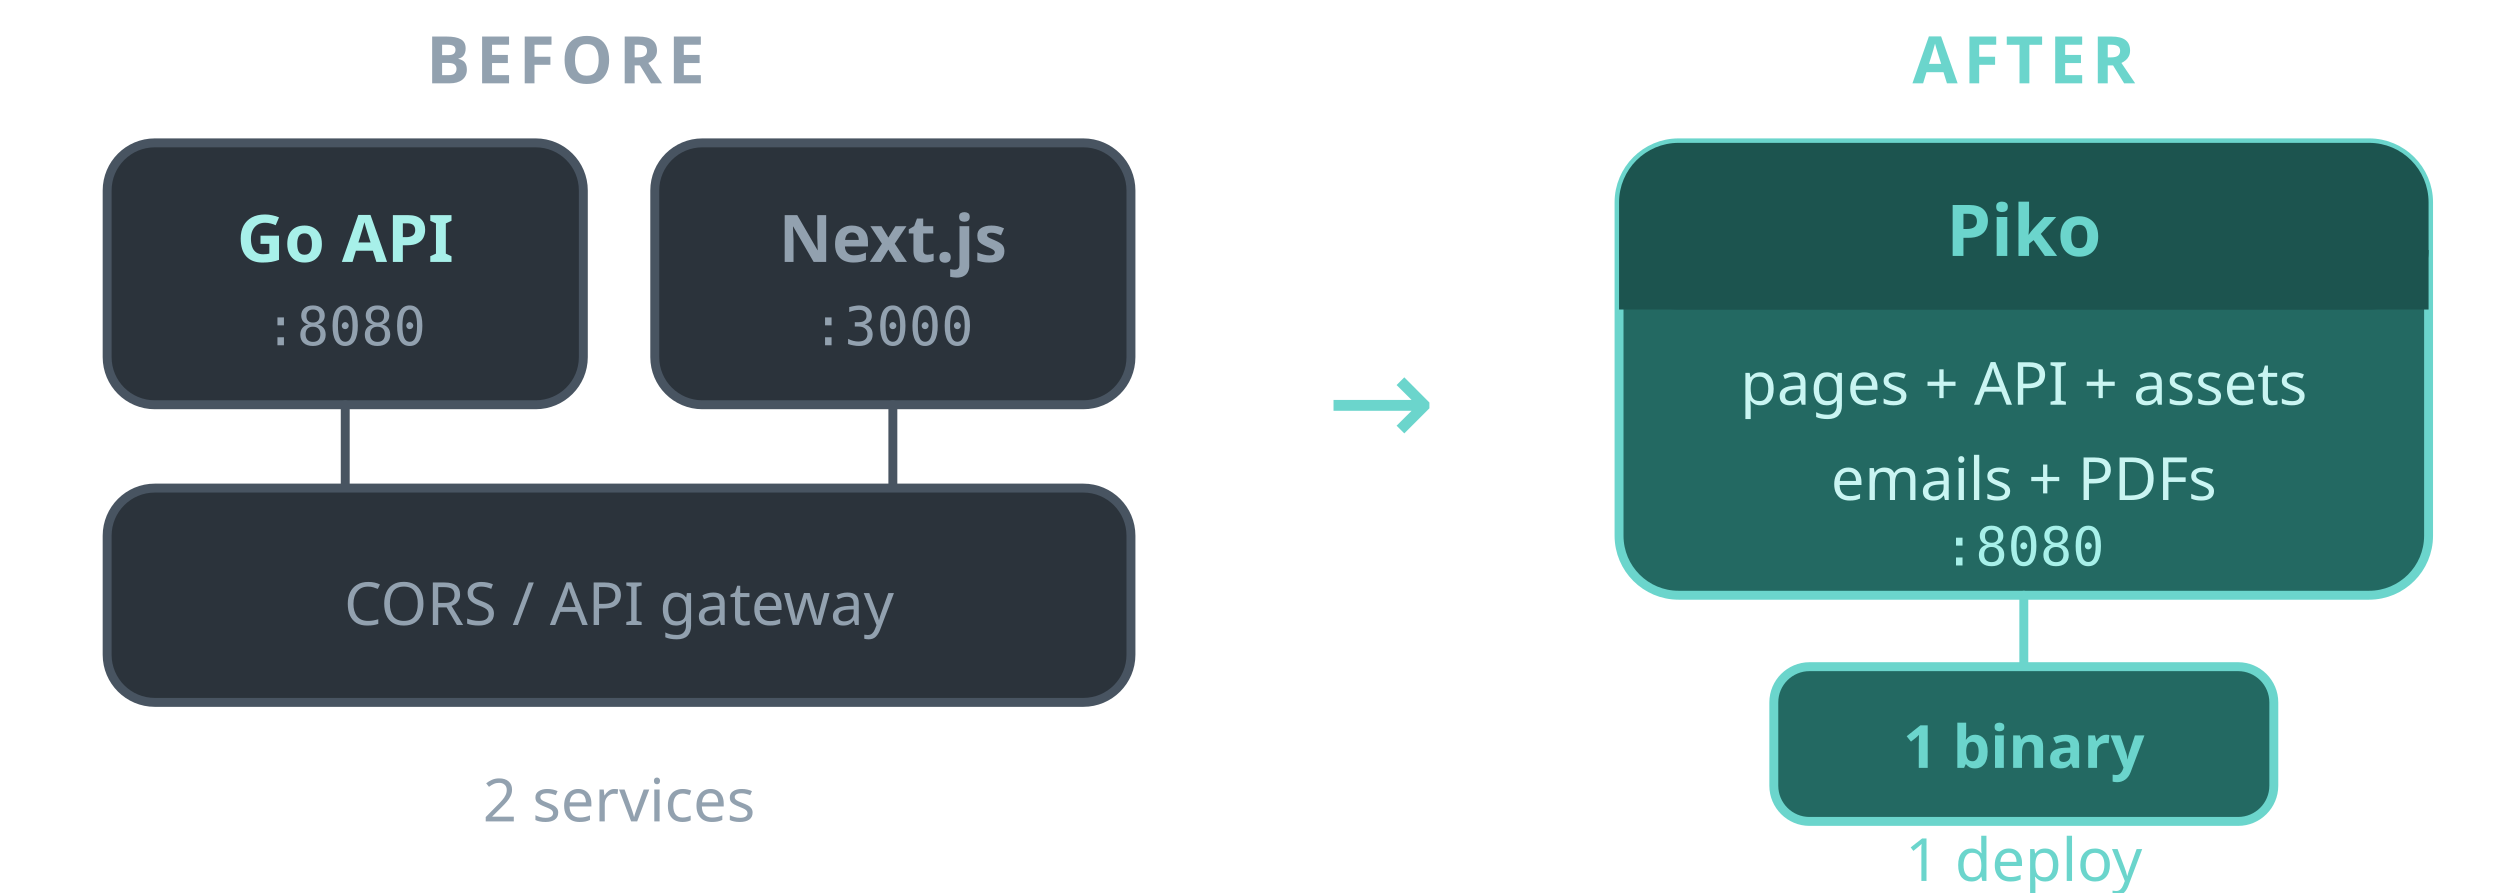
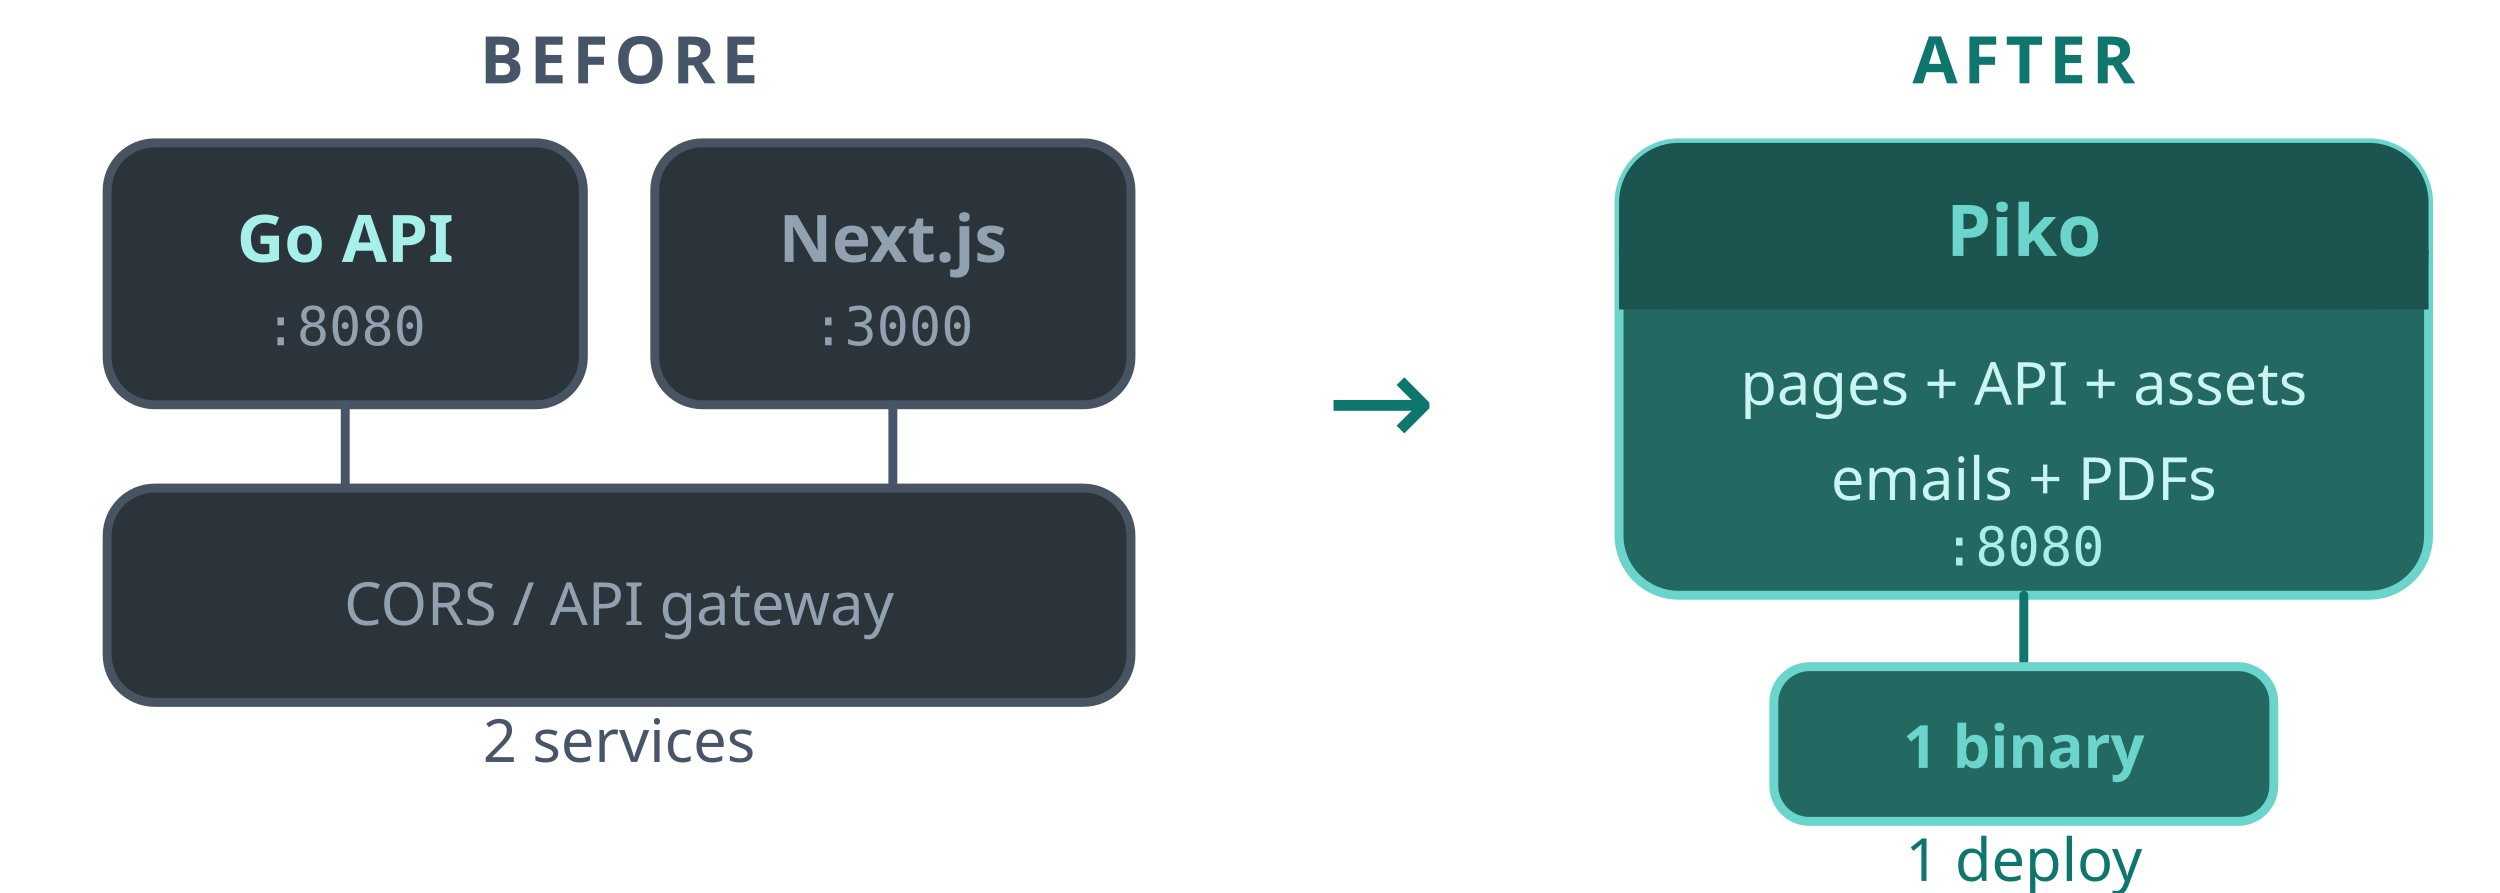
- <svg xmlns="http://www.w3.org/2000/svg" viewBox="0 0 420 150" fill="none">
-   <text x="95" y="14" text-anchor="middle" fill="#92A1AF" font-family="system-ui, sans-serif" font-size="11" font-weight="600" letter-spacing="1">BEFORE</text>
+ <svg xmlns="http://www.w3.org/2000/svg" viewBox="0 0 420 150" fill="none" role="img" aria-labelledby="one-binary-title one-binary-desc">
+   <text x="104" y="14" text-anchor="middle" fill="#475569" font-family="system-ui, sans-serif" font-size="11" font-weight="600" letter-spacing="1">BEFORE</text>
  <g>
    <rect x="18" y="24" width="80" height="44" rx="8" fill="#2B333B" stroke="#485461" stroke-width="1.5" />
    <text x="58" y="44" text-anchor="middle" fill="#A7F0E9" font-family="system-ui, sans-serif" font-size="11" font-weight="600">Go API</text>
    <text x="58" y="58" text-anchor="middle" fill="#92A1AF" font-family="monospace" font-size="9">:8080</text>
  </g>
  <g>
    <rect x="110" y="24" width="80" height="44" rx="8" fill="#2B333B" stroke="#485461" stroke-width="1.5" />
    <text x="150" y="44" text-anchor="middle" fill="#92A1AF" font-family="system-ui, sans-serif" font-size="11" font-weight="600">Next.js</text>
    <text x="150" y="58" text-anchor="middle" fill="#92A1AF" font-family="monospace" font-size="9">:3000</text>
  </g>
-   <line x1="58" y1="68" x2="58" y2="82" stroke="#485461" stroke-width="1.5" stroke-linecap="round" />
-   <line x1="150" y1="68" x2="150" y2="82" stroke="#485461" stroke-width="1.5" stroke-linecap="round" />
+   <line x1="58" y1="68" x2="58" y2="82" stroke="#475569" stroke-width="1.5" stroke-linecap="round" />
+   <line x1="150" y1="68" x2="150" y2="82" stroke="#475569" stroke-width="1.5" stroke-linecap="round" />
  <g>
    <rect x="18" y="82" width="172" height="36" rx="8" fill="#2B333B" stroke="#485461" stroke-width="1.5" />
    <text x="104" y="105" text-anchor="middle" fill="#92A1AF" font-family="system-ui, sans-serif" font-size="10">CORS / API gateway</text>
  </g>
-   <text x="104" y="138" text-anchor="middle" fill="#92A1AF" font-family="system-ui, sans-serif" font-size="10">2 services</text>
-   <text x="232" y="75" text-anchor="middle" fill="#6BD5CC" font-family="system-ui, sans-serif" font-size="22">→</text>
-   <text x="340" y="14" text-anchor="middle" fill="#6BD5CC" font-family="system-ui, sans-serif" font-size="11" font-weight="600" letter-spacing="1">AFTER</text>
+   <text x="104" y="128" text-anchor="middle" fill="#475569" font-family="system-ui, sans-serif" font-size="10">2 services</text>
+   <text x="232" y="75" text-anchor="middle" fill="#0F766E" font-family="system-ui, sans-serif" font-size="22">→</text>
+   <text x="340" y="14" text-anchor="middle" fill="#0F766E" font-family="system-ui, sans-serif" font-size="11" font-weight="600" letter-spacing="1">AFTER</text>
  <g>
    <rect x="272" y="24" width="136" height="76" rx="10" fill="#236962" stroke="#6BD5CC" stroke-width="1.5" />
    <rect x="272" y="24" width="136" height="28" rx="10" fill="#1C544F" />
    <rect x="272" y="42" width="136" height="10" fill="#1C544F" />
    <text x="340" y="43" text-anchor="middle" fill="#6BD5CC" font-family="system-ui, sans-serif" font-size="12" font-weight="700">Piko</text>
    <text x="340" y="68" text-anchor="middle" fill="#C9F5F2" font-family="system-ui, sans-serif" font-size="10">pages + API + assets</text>
    <text x="340" y="84" text-anchor="middle" fill="#C9F5F2" font-family="system-ui, sans-serif" font-size="10">emails + PDFs</text>
    <text x="340" y="95" text-anchor="middle" fill="#A7F0E9" font-family="monospace" font-size="9">:8080</text>
  </g>
-   <line x1="340" y1="100" x2="340" y2="112" stroke="#6BD5CC" stroke-width="1.5" stroke-linecap="round" />
+   <line x1="340" y1="100" x2="340" y2="112" stroke="#0F766E" stroke-width="1.5" stroke-linecap="round" />
  <g>
    <rect x="298" y="112" width="84" height="26" rx="6" fill="#236962" stroke="#6BD5CC" stroke-width="1.5" />
    <text x="340" y="129" text-anchor="middle" fill="#6BD5CC" font-family="system-ui, sans-serif" font-size="10" font-weight="600">1 binary</text>
  </g>
-   <text x="340" y="148" text-anchor="middle" fill="#6BD5CC" font-family="system-ui, sans-serif" font-size="10">1 deploy</text>
+   <text x="340" y="148" text-anchor="middle" fill="#0F766E" font-family="system-ui, sans-serif" font-size="10">1 deploy</text>
</svg>
